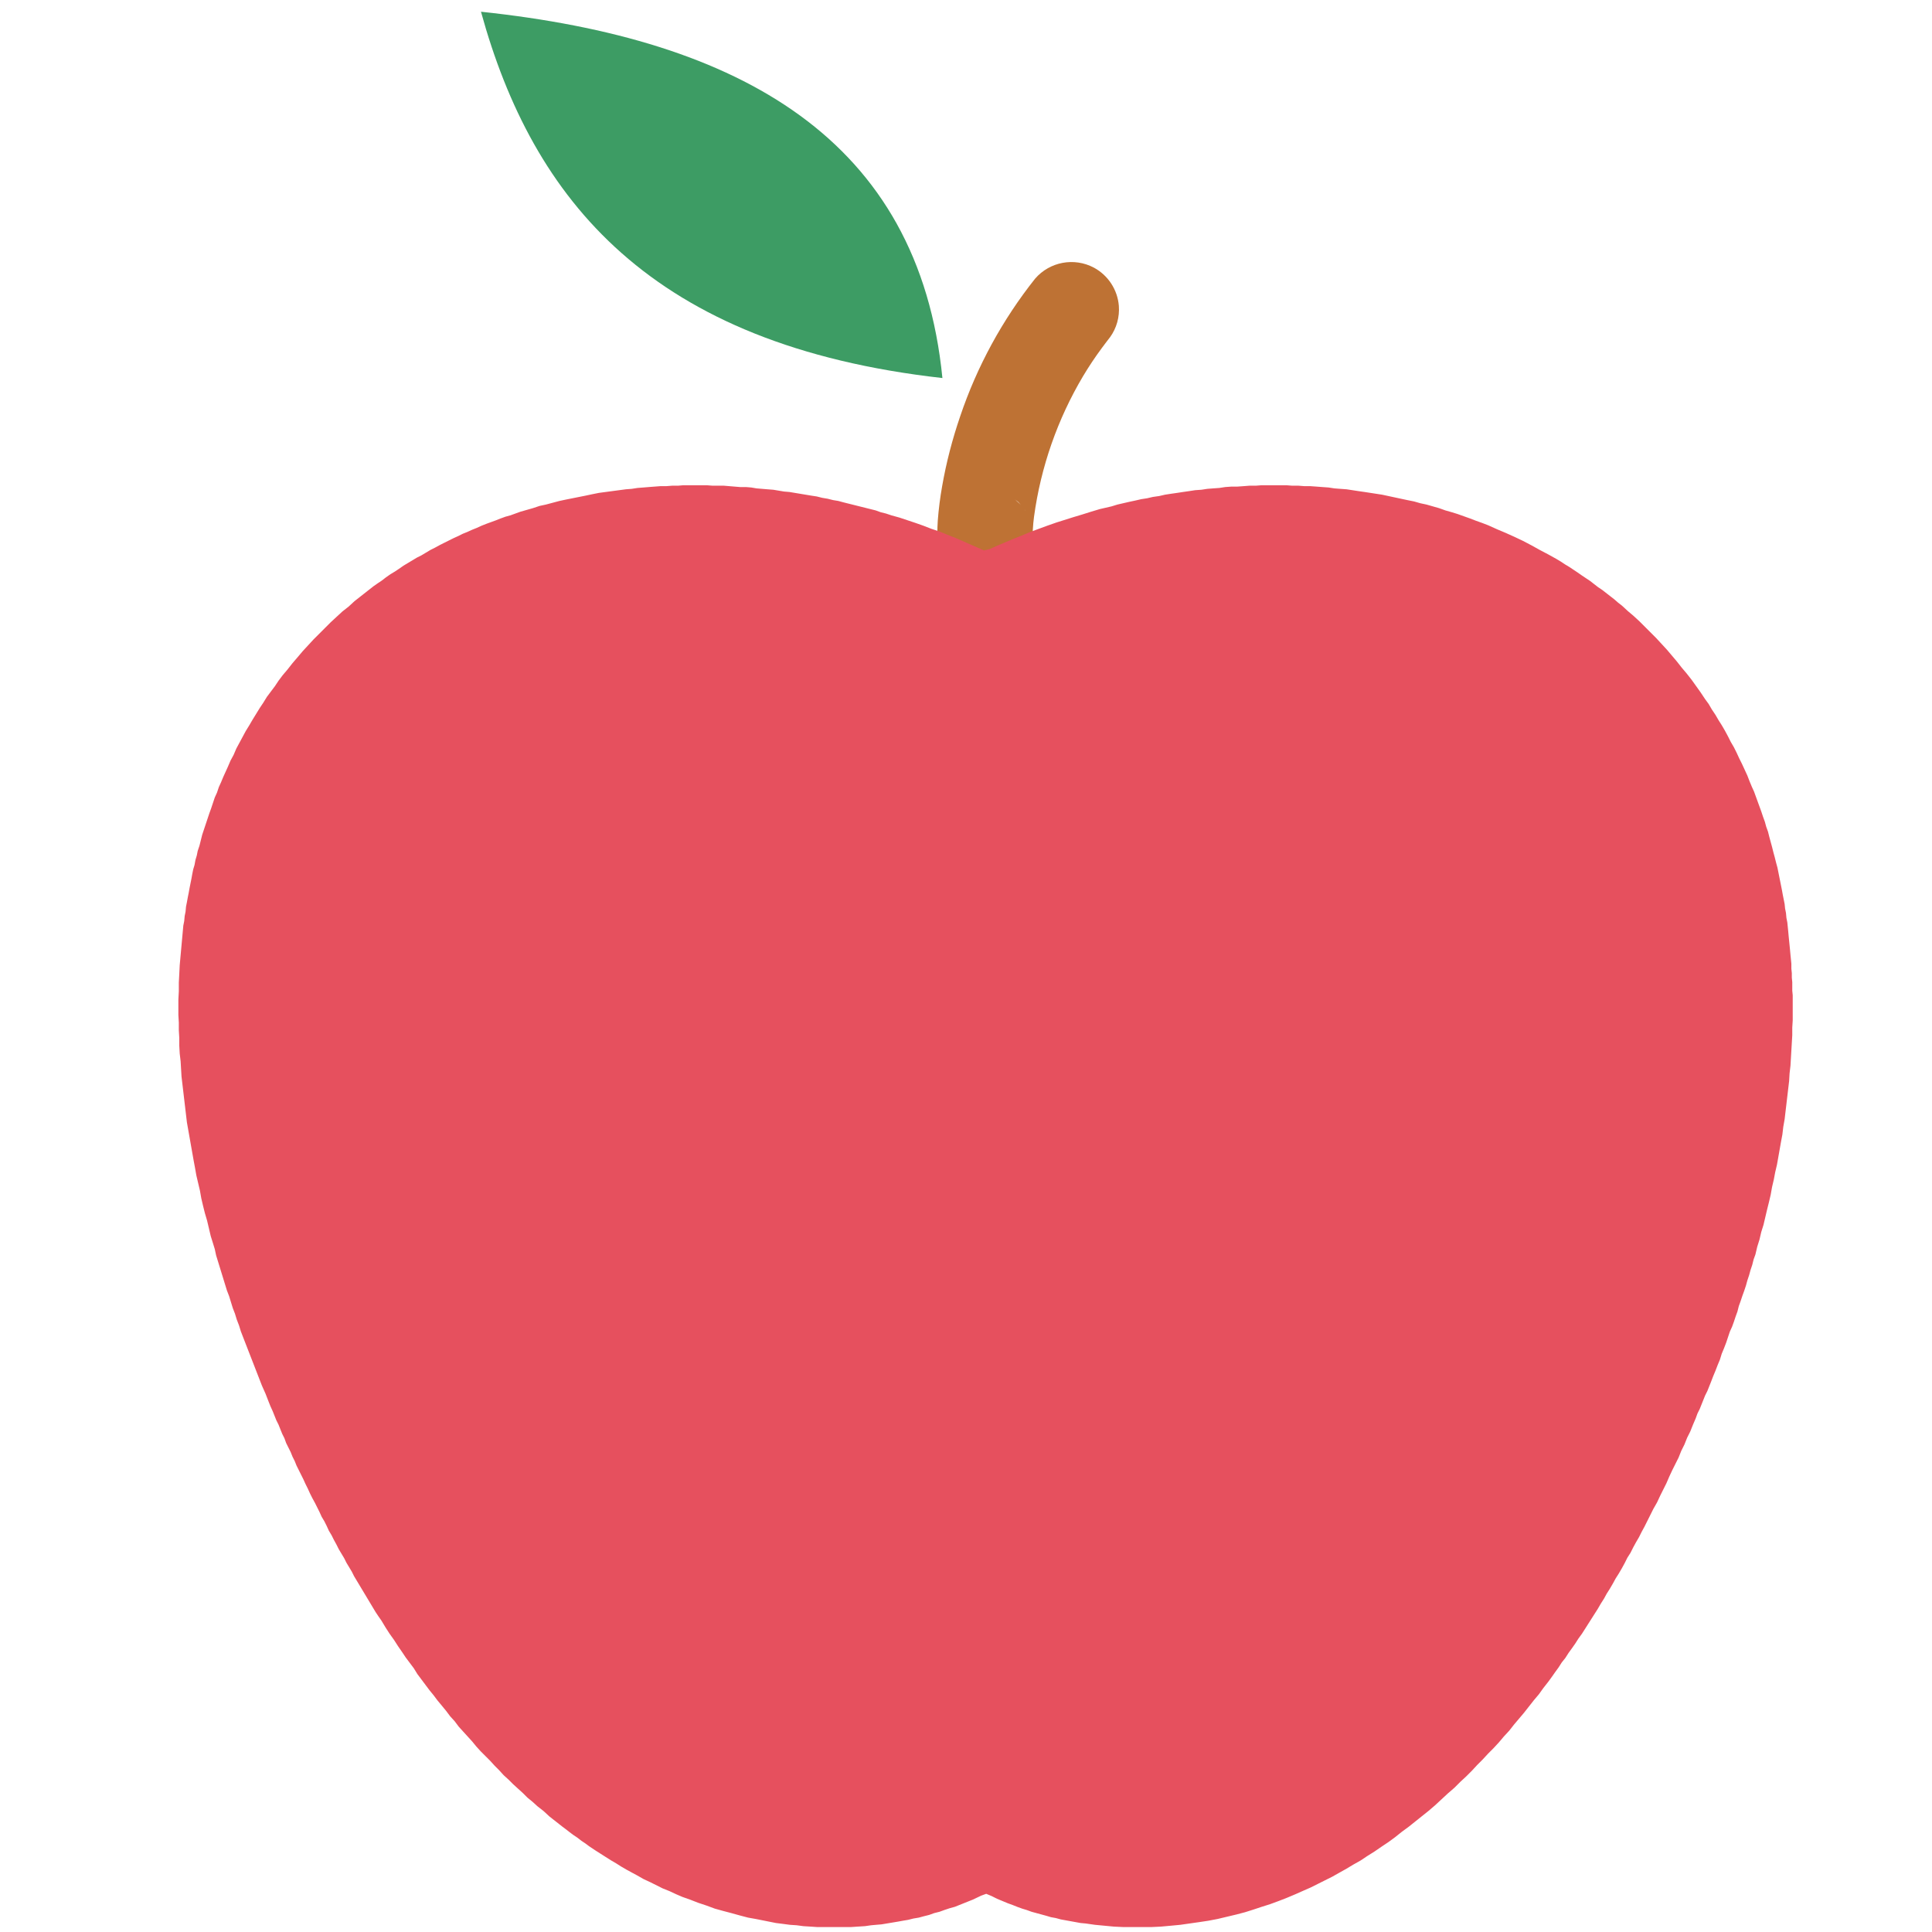
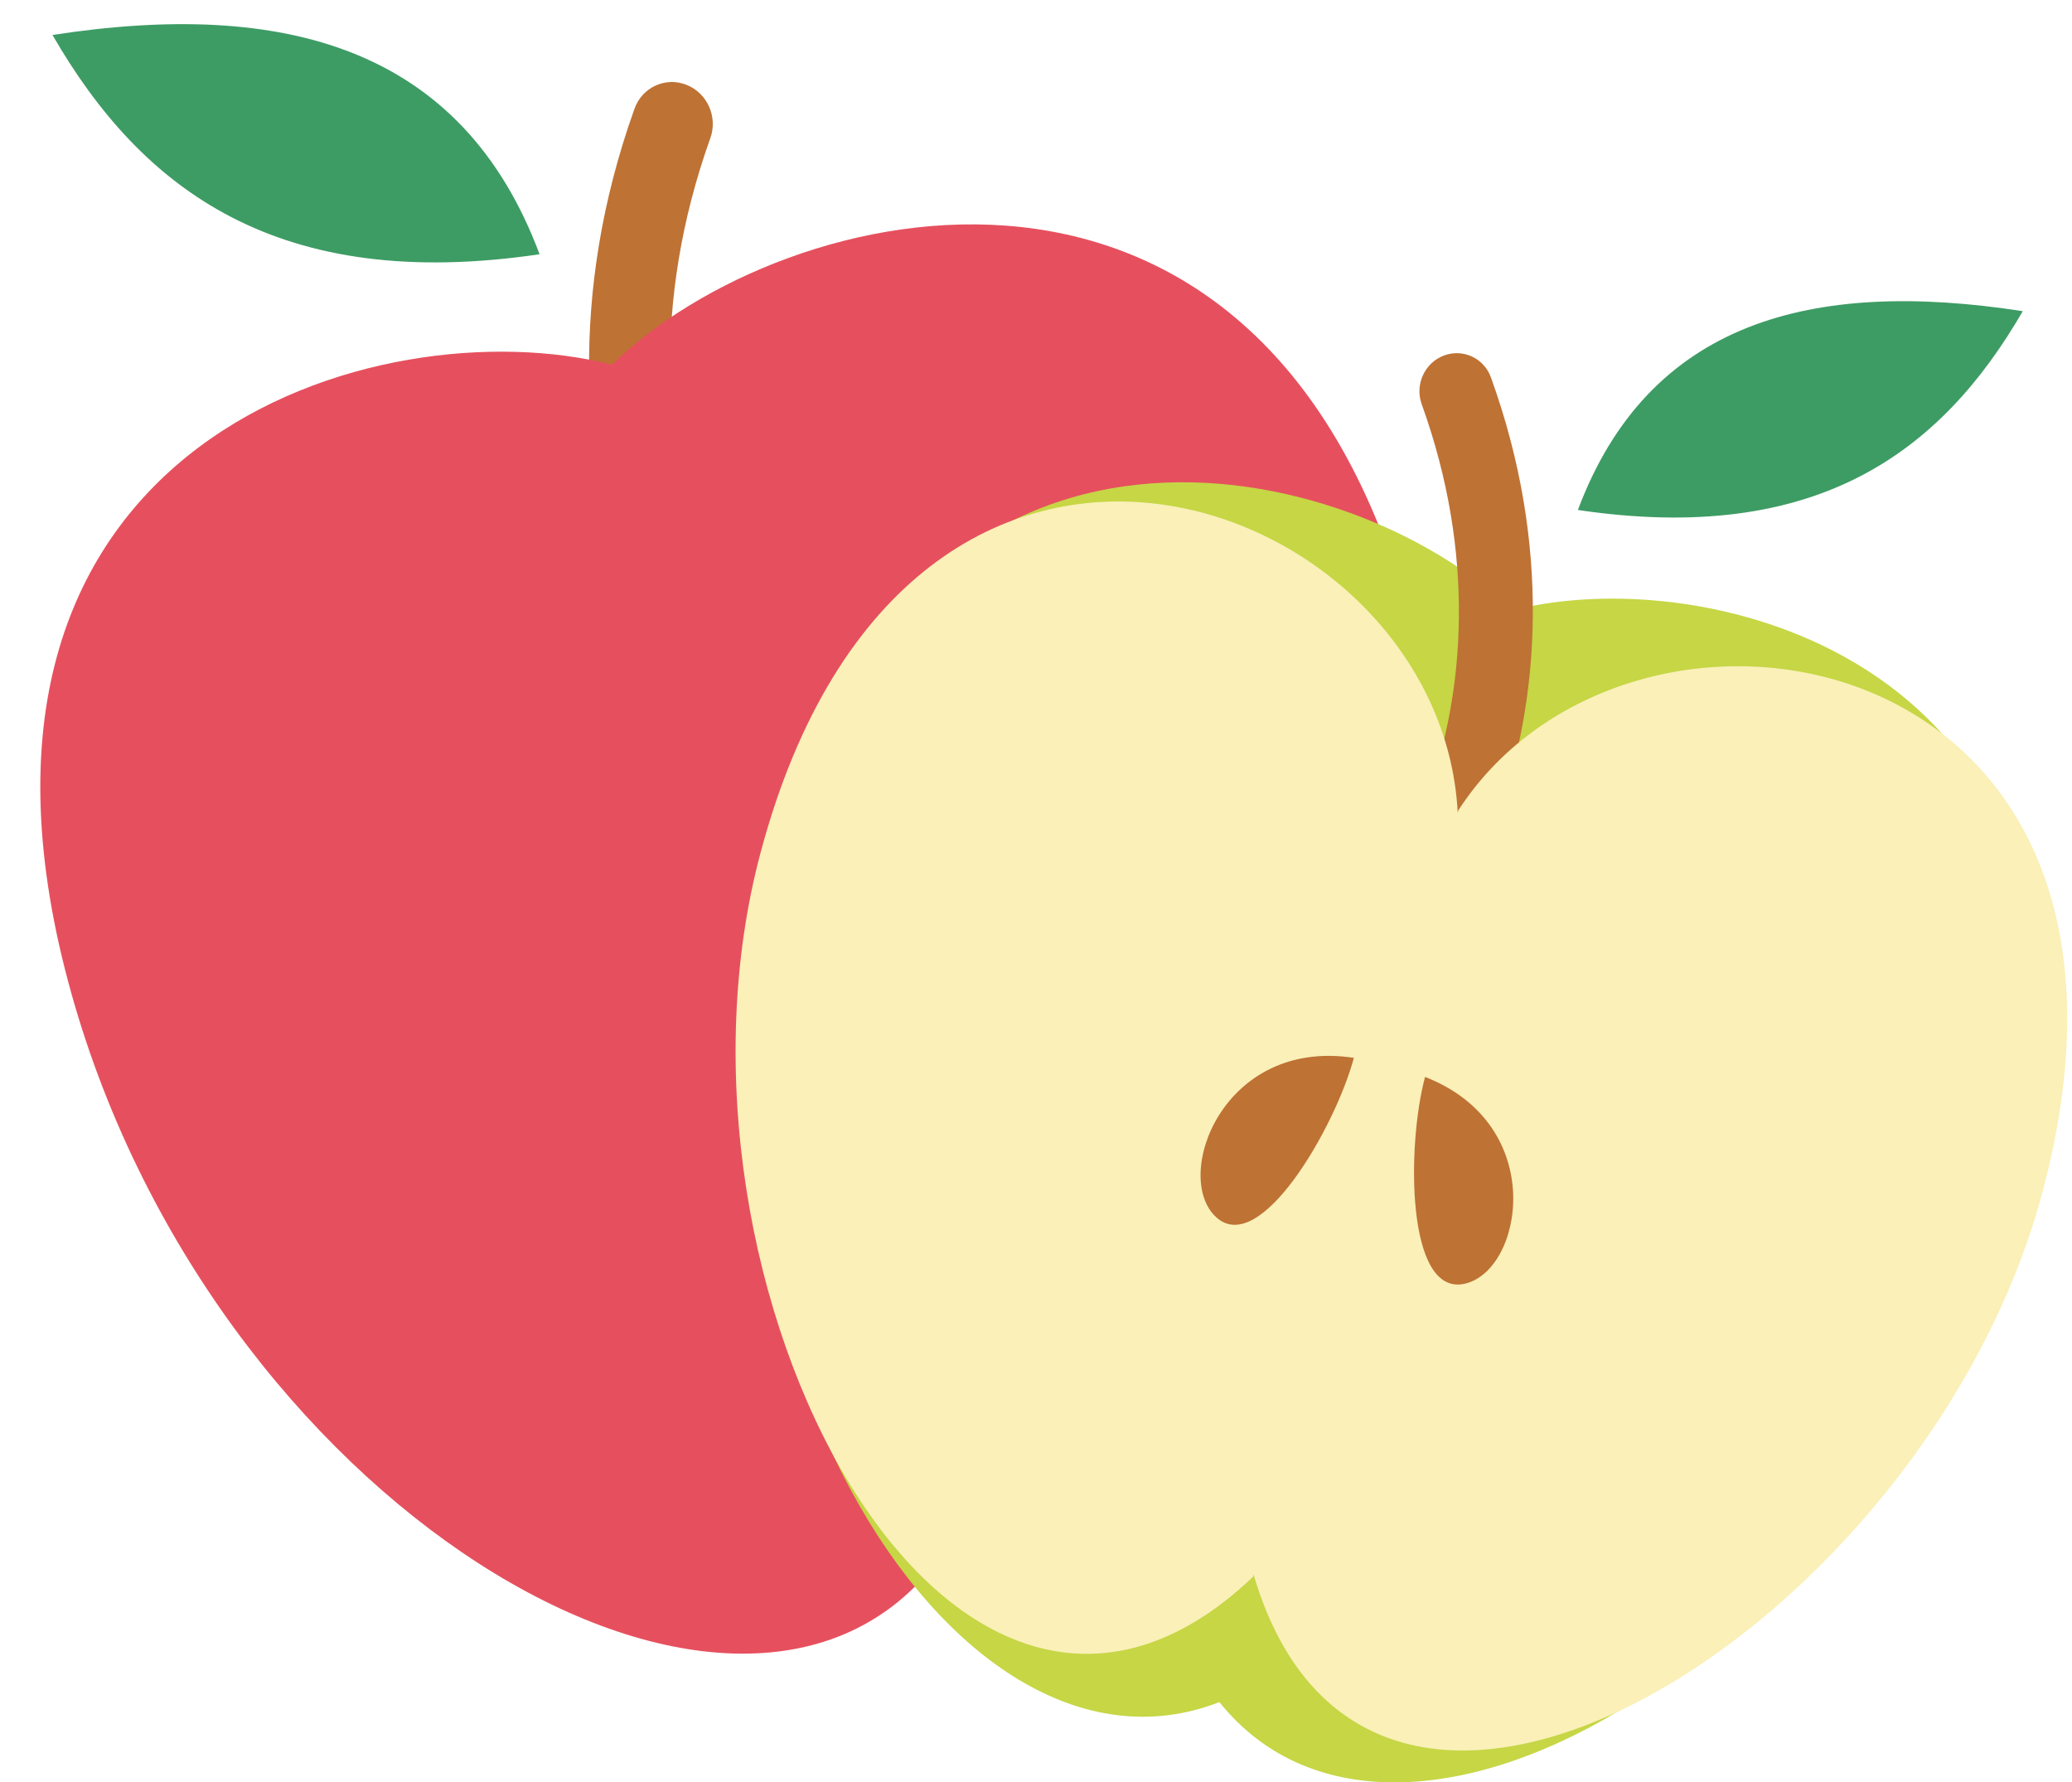
- <svg xmlns="http://www.w3.org/2000/svg" width="43" height="43" viewBox="0 0 43 43">
-   <g fill="none" fill-rule="evenodd">
-     <path fill="#BE7234" fill-rule="nonzero" d="M21.926 13.006c-.04-.001-.05-.001-.09-.004a1.072 1.072 0 0 1-.09-.012l-.044-.01c-.037-.008-.047-.01-.082-.02a1.08 1.08 0 0 1-.233-.103l-.071-.047a1.072 1.072 0 0 1-.21-.195v-.001a.965.965 0 0 1-.054-.072l-.048-.076v-.001l-.018-.033a1.14 1.14 0 0 1-.032-.069l-.017-.04a1.025 1.025 0 0 1-.047-.156c-.005-.02-.008-.041-.011-.062a1.41 1.41 0 0 1-.017-.23c0-.096.004-.193.01-.289a7.61 7.61 0 0 1 .097-.765c.092-.527.227-1.045.4-1.551a10.12 10.12 0 0 1 1.67-3.069 1.068 1.068 0 0 1 1.306-.245 1.064 1.064 0 0 1 .557.852 1.056 1.056 0 0 1-.195.696c-.018.025-.03.04-.049.063l-.057.075-.075.1c-.15.202-.289.411-.418.626a8.322 8.322 0 0 0-1.094 3.133 3.783 3.783 0 0 0-.026.28l-.002.027v.01l.004.033c.003.04.004.05.004.092a1.043 1.043 0 0 1-.275.715 1.04 1.04 0 0 1-.1.097c-.031.026-.04.032-.073.056-.032.022-.04.028-.073.047a1.104 1.104 0 0 1-.236.103l-.042.012a1.29 1.29 0 0 1-.178.03l-.046.002h-.045zm.899-1.631c-.015-.026-.015-.026-.035-.05l.01.012.025.038zm-.104-.135c-.059-.072-.06-.072-.136-.125l.026.02c.035.03.035.03.068.062.022.022.023.021.042.043z" />
-     <path fill="#E6505E" d="M15.73 10.8l.13.01h.25l.12.01.12.01.12.01h.13l.12.01.12.02.12.01.12.01.13.01.12.02.12.02.12.01.12.02.12.02.12.02.12.02.13.02.12.03.12.02.12.03.12.02.11.03.12.03.12.03.12.03.12.03.12.03.12.03.11.04.12.03.12.04.18.05.18.06.18.06.17.06.18.07.18.06.17.07.18.07.16.07.16.07.16.07.16.07.13-.03.13-.06.19-.08.19-.08.2-.08.19-.08.19-.07.19-.07.2-.07.19-.06.19-.06.2-.06.19-.06.2-.06.13-.03.13-.03.13-.04.13-.03.13-.03.14-.03.13-.03.13-.02.13-.03.14-.02.13-.03.13-.02.14-.02.13-.02.14-.02.13-.02.14-.01.13-.02.13-.01.14-.01.13-.02.14-.01h.13l.14-.01.13-.01h.14l.13-.01h.55l.13.01h.14l.13.01h.13l.14.01.13.01.14.01.13.02.13.01.14.01.13.02.13.02.14.02.13.02.13.02.13.02.14.03.14.03.14.03.14.03.15.03.14.04.14.03.14.04.14.04.14.05.14.04.13.04.14.05.14.05.13.05.14.05.13.05.2.09.19.08.2.09.19.09.19.1.18.1.19.1.18.1.1.06.09.06.1.06.09.06.09.06.1.07.09.06.09.06.09.07.09.07.09.06.09.07.09.07.09.07.08.07.09.07.13.12.13.11.13.12.12.12.13.13.12.12.12.13.12.13.11.13.11.13.11.14.11.13.11.14.1.14.1.14.1.15.08.11.07.12.08.12.07.12.07.11.07.12.07.13.06.12.07.12.06.12.06.13.06.12.06.13.06.13.05.13.05.12.05.11.04.11.04.11.04.11.04.11.04.12.04.11.03.11.04.11.03.12.03.11.03.11.03.12.03.11.03.12.03.11.02.1.02.1.02.1.02.1.02.1.02.11.02.1.02.1.01.1.02.1.01.11.02.1.01.1.01.1.01.11.01.1.01.1.01.1.01.11.01.1.01.1v.11l.01.1v.1l.01.1v.19l.01.1v.56l-.01.16v.17l-.01.17-.01.17-.01.17-.01.17-.02.17-.01.17-.02.17-.02.17-.02.17-.02.17-.02.17-.03.17-.02.17-.03.16-.03.17-.03.17-.03.17-.04.17-.03.16-.04.17-.03.17-.04.17-.04.16-.04.17-.04.17-.05.16-.04.17-.05.16-.04.17-.04.11-.03.12-.04.12-.03.11-.04.12-.03.11-.04.12-.04.11-.04.12-.04.11-.03.12-.04.11-.04.12-.04.11-.05.11-.04.12-.04.12-.05.13-.05.12-.04.13-.05.12-.05.13-.05.12-.05.13-.04.1-.04.1-.05.1-.04.1-.04.1-.04.1-.05.1-.04.11-.06.14-.06.15-.07.14-.06.15-.07.14-.06.15-.07.14-.07.14-.07.15-.06.14-.07.14-.07.14-.07.15-.08.14-.07.14-.07.14-.06.12-.06.11-.06.12-.07.12-.06.11-.06.12-.07.11-.06.12-.06.11-.07.12-.07.11-.06.11-.07.12-.07.11-.06.11-.07.11-.07.12-.07.11-.07.11-.07.11-.07.11-.07.11-.08.11-.07.11-.07.1-.08.11-.07.11-.08.1-.07.11-.08.11-.07.1-.08.11-.11.14-.1.14-.11.13-.11.14-.11.14-.11.13-.11.13-.11.14-.12.13-.11.13-.12.13-.12.12-.12.13-.12.12-.12.13-.12.12-.14.13-.13.13-.15.13-.14.13-.14.13-.14.12-.15.12-.15.12-.15.12-.15.11-.15.12-.15.11-.15.1-.16.11-.16.1-.15.1-.16.09-.15.09-.16.09-.16.09-.16.08-.16.08-.16.08-.16.07-.18.08-.19.08-.18.07-.19.07-.19.06-.18.06-.19.06-.19.05-.21.05-.21.05-.21.04-.2.03-.21.03-.21.03-.21.02-.22.02-.21.01H25l-.21-.01-.21-.02-.21-.02-.21-.03-.11-.01-.11-.02-.11-.02-.11-.02-.11-.02-.11-.03-.11-.02-.1-.03-.11-.03-.11-.03-.11-.03-.11-.04-.1-.03-.11-.04-.1-.04-.11-.04-.12-.05-.12-.05-.12-.06-.12-.05-.11.04-.19.09-.1.04-.1.04-.1.04-.1.04-.11.03-.12.04-.11.04-.12.03-.11.04-.12.03-.11.03-.12.02-.12.03-.12.02-.11.02-.12.02-.12.02-.12.02-.12.01-.11.01-.14.02-.16.01-.15.01h-.75l-.15-.01-.16-.01-.15-.02-.15-.01-.15-.02-.16-.02-.15-.03-.15-.03-.15-.03-.17-.03-.19-.05-.18-.05-.19-.05-.18-.05-.19-.07-.18-.06-.18-.07-.17-.06-.14-.06-.15-.07-.15-.06-.14-.07-.14-.07-.15-.07-.14-.08-.13-.07-.11-.06-.12-.07-.11-.07-.12-.07-.11-.07-.11-.07-.11-.07-.15-.1-.08-.06-.09-.06-.09-.07-.09-.06-.08-.06-.09-.07-.08-.06-.14-.11-.14-.11-.13-.12-.14-.11-.11-.1-.11-.09-.1-.1-.11-.1-.11-.1-.1-.1-.11-.1-.1-.11-.1-.1-.1-.11-.1-.1-.11-.11-.1-.11-.09-.11-.1-.11-.1-.11-.1-.11-.09-.12-.1-.11-.09-.12-.09-.11-.1-.12-.09-.12-.09-.11-.09-.12-.09-.12-.09-.12-.08-.13-.09-.12-.09-.12-.08-.12-.09-.13-.09-.14-.1-.14-.09-.14-.09-.15-.07-.1-.06-.09-.06-.1-.06-.1-.06-.1-.06-.1-.06-.1-.06-.1-.06-.1-.06-.1-.05-.1-.06-.1-.06-.1-.05-.1-.06-.1-.06-.1-.05-.1-.06-.11-.05-.1-.06-.1-.05-.11-.05-.1-.06-.1-.05-.11-.05-.1-.05-.1-.06-.11-.05-.1-.05-.11-.05-.1-.05-.11-.05-.1-.05-.1-.05-.1-.04-.1-.05-.1-.04-.1-.05-.1-.05-.1-.04-.11-.05-.1-.04-.1-.04-.1-.05-.1-.04-.1-.04-.1-.05-.11-.04-.1-.07-.18-.08-.18-.07-.18-.07-.18-.07-.18-.07-.18-.07-.18-.07-.18-.05-.13-.04-.13-.05-.13-.04-.13-.05-.13-.04-.13-.04-.13-.05-.13-.04-.13-.04-.13-.04-.13-.04-.13-.04-.13-.04-.13-.03-.14-.04-.13-.05-.16-.04-.17-.04-.17-.05-.17-.04-.16-.04-.17-.03-.17-.04-.17-.04-.17-.03-.17-.03-.16-.03-.17-.03-.17-.03-.17-.03-.17-.03-.17-.02-.17-.02-.17-.02-.17-.02-.17-.02-.17-.02-.17-.01-.17-.01-.17-.02-.17-.01-.18v-.17l-.01-.17v-.17l-.01-.17v-.34l.01-.19v-.19l.01-.19.01-.2.01-.11.01-.11.01-.11.01-.11.01-.11.01-.11.01-.11.01-.11.02-.1.01-.11.02-.1.01-.11.02-.1.02-.11.02-.1.02-.11.02-.1.02-.1.02-.11.02-.1.03-.1.02-.11.03-.1.02-.1.04-.12.03-.12.03-.12.04-.12.04-.12.04-.12.04-.12.04-.11.04-.12.04-.12.05-.11.04-.12.05-.11.05-.12.05-.11.05-.11.06-.14.07-.13.06-.14.07-.13.07-.13.07-.13.08-.13.07-.12.08-.13.08-.13.08-.12.08-.13.09-.12.09-.12.08-.12.09-.12.11-.13.11-.14.12-.14.11-.13.12-.13.12-.13.13-.13.12-.12.13-.13.13-.12.13-.12.14-.11.13-.12.14-.11.14-.11.14-.11.1-.07.09-.06.09-.07.1-.07.1-.06.09-.06.1-.07.1-.06.1-.06.1-.06.1-.05.1-.06.1-.06.1-.05.11-.06.1-.05.1-.05.1-.05.11-.05.1-.05.1-.04.11-.05.1-.04.11-.05.1-.04.11-.04.11-.04.1-.04.11-.04.11-.03.11-.04.11-.04.14-.04.14-.04.15-.05.14-.03.15-.04.15-.04.14-.03.15-.03.15-.03.15-.03.14-.03.15-.03.15-.02.15-.02.15-.02.15-.02.13-.01.13-.02.13-.01.12-.01.13-.01.13-.01h.13l.13-.01h.13l.12-.01h.39z" />
-     <path fill="#3D9C64" d="M20.975 8.414c-6.5-.73-9.117-3.968-10.27-8.153 5.77.611 9.744 2.834 10.27 8.153z" />
+ <svg xmlns="http://www.w3.org/2000/svg" width="50" height="43" viewBox="0 0 50 43">
+   <g fill="none" fill-rule="evenodd" transform="translate(-6 -7)">
+     <g transform="rotate(-15 35.692 1.213)">
+       <path fill="#3D9C64" d="M16.503,8.414 C10.184,7.685 7.639,4.446 6.519,0.261 C12.128,0.872 15.992,3.095 16.503,8.414 Z" />
+       <path fill="#BE7234" fill-rule="nonzero" d="M18.421,17.042 C18.505,17.587 18.143,18.099 17.613,18.186 C17.083,18.273 16.584,17.901 16.5,17.355 C16.486,17.267 16.468,17.117 16.451,16.911 C16.171,13.559 16.932,9.517 19.609,5.637 C19.617,5.625 19.617,5.625 19.625,5.614 C19.936,5.164 20.543,5.059 20.981,5.379 C21.418,5.7 21.52,6.324 21.209,6.774 C21.201,6.784 21.201,6.784 21.194,6.795 C18.819,10.238 18.144,13.821 18.388,16.739 C18.402,16.897 18.414,16.999 18.421,17.042 Z" />
+       <path fill="#E6505E" fill-rule="nonzero" d="M17.5,11.441 L17.5,41.441 C11.272,46.042 0.972,35.438 0.972,22.441 C0.972,8.873 12.457,8.601 17.5,11.441 Z M17.5,11.441 C22.543,8.601 34.514,8.873 34.514,22.441 C34.514,35.438 23.728,46.042 17.5,41.441 L17.5,11.441 Z" />
+     </g>
+     <g transform="scale(-1 1) rotate(-15 29.777 238.181)">
+       <path fill="#3D9C64" d="M15.089,7.649 C9.311,6.986 6.985,4.042 5.961,0.237 C11.088,0.793 14.621,2.814 15.089,7.649 Z" />
+       <path fill="#C6D645" fill-rule="nonzero" d="M16,10.401 L16,37.674 C10.306,41.856 0.889,32.216 0.889,20.401 C0.889,8.067 11.389,7.819 16,10.401 Z M16,10.401 C20.611,7.819 31.556,8.067 31.556,20.401 C31.556,32.216 21.694,41.856 16,37.674 L16,10.401 Z" />
+       <path fill="#BE7234" fill-rule="nonzero" d="M16.842,15.492 C16.919,15.988 16.588,16.454 16.103,16.533 C15.618,16.612 15.163,16.273 15.086,15.778 C15.073,15.697 15.057,15.561 15.041,15.373 C14.785,12.327 15.48,8.651 17.928,5.125 C17.935,5.114 17.935,5.114 17.943,5.103 C18.227,4.694 18.782,4.599 19.182,4.89 C19.582,5.181 19.675,5.749 19.391,6.158 C19.384,6.168 19.384,6.168 19.378,6.177 C17.206,9.307 16.589,12.564 16.812,15.218 C16.824,15.361 16.836,15.454 16.842,15.492 Z" />
+       <path fill="#FAF0B8" fill-rule="nonzero" d="M16,15.455 C18.373,8.113 32,6.838 32,20.724 C32,31.549 21.236,43.131 16,34.545 C16,31.825 16,20.835 16,15.455 Z M16,15.397 C16,20.778 16,31.768 16,34.488 C10.764,43.074 4.08942567e-13,31.492 4.08562073e-13,20.667 C4.08562073e-13,6.78 13.627,8.055 16,15.397 Z" />
+       <g fill="#BE7234" transform="translate(11.556 21.818)">
+         <path d="M7.546,4.575 C6.263,5.239 5.333,1.713 5.333,2.22044605e-14 C8.52,0.351 8.829,3.911 7.546,4.575 Z" />
+         <path d="M2.848,4.575 C1.565,5.239 0.636,1.713 0.636,2.22044605e-14 C3.823,0.351 4.132,3.911 2.848,4.575 Z" transform="matrix(-1 0 0 1 4.191 0)" />
+       </g>
+     </g>
  </g>
</svg>
